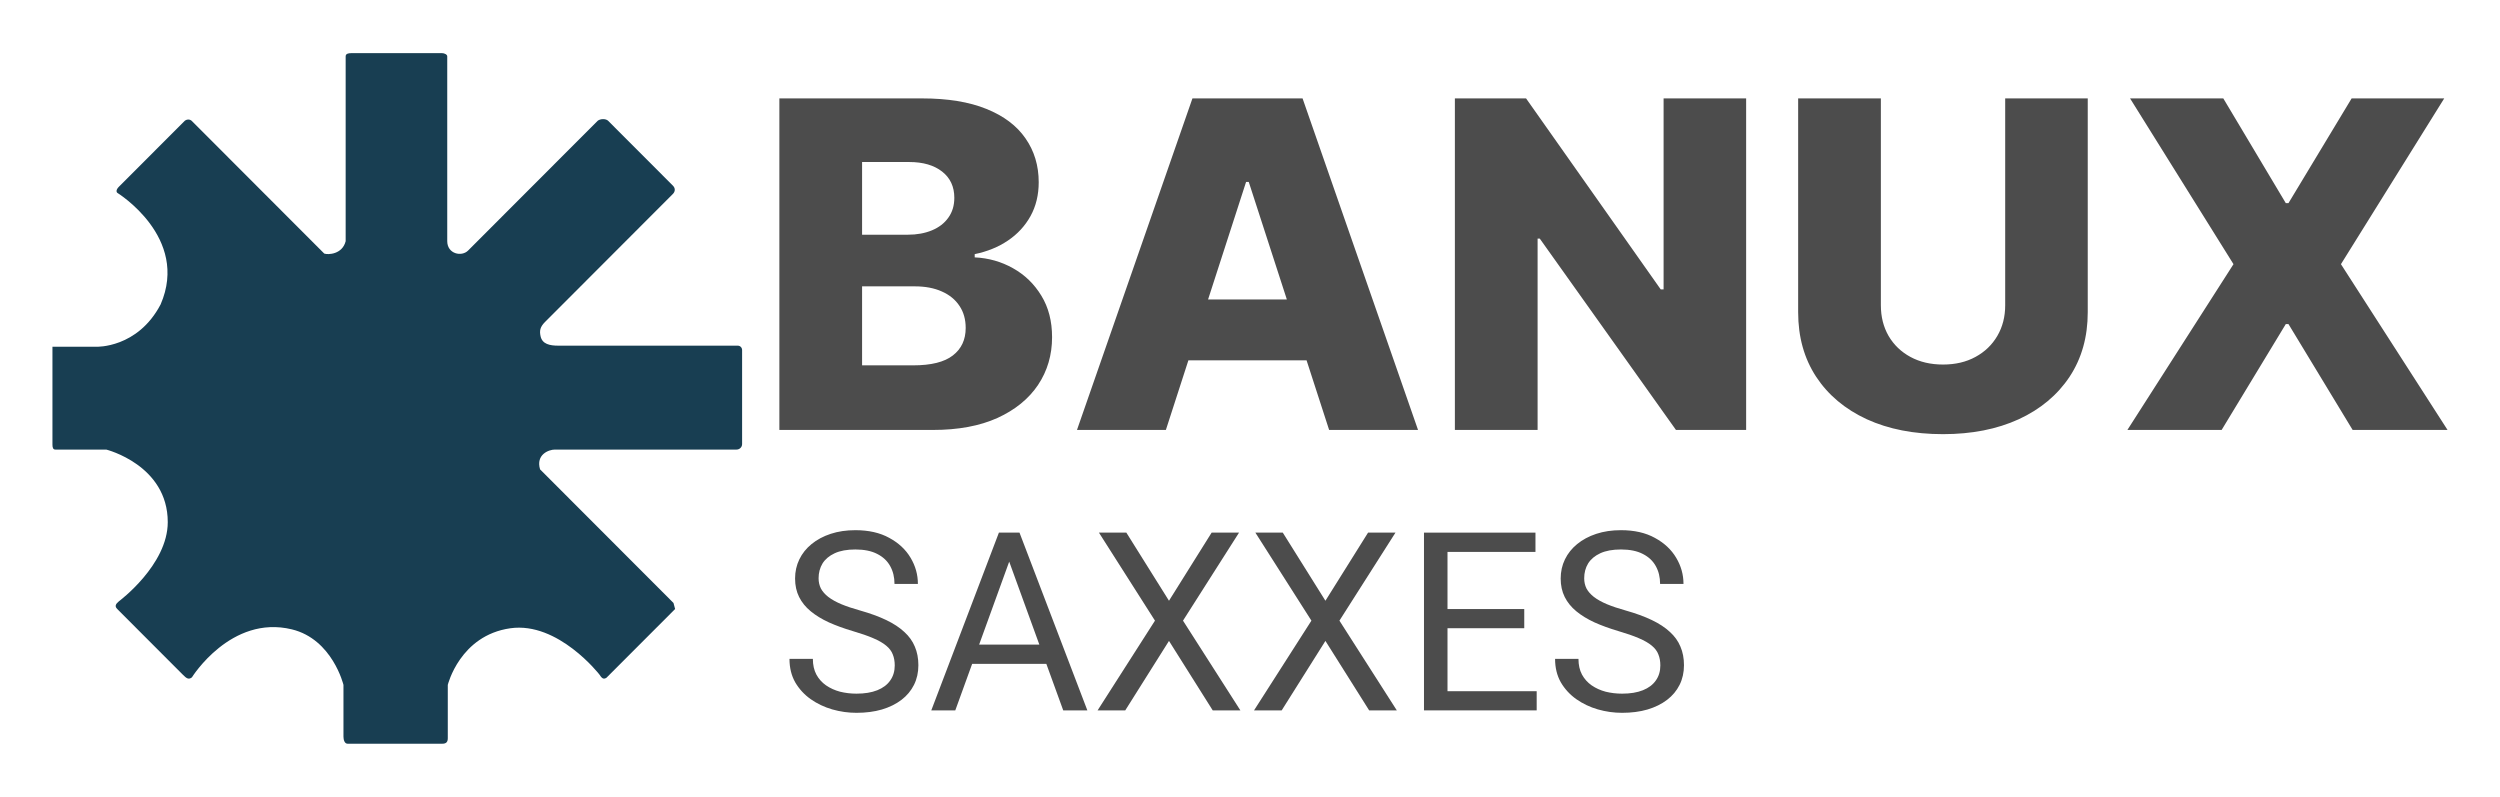
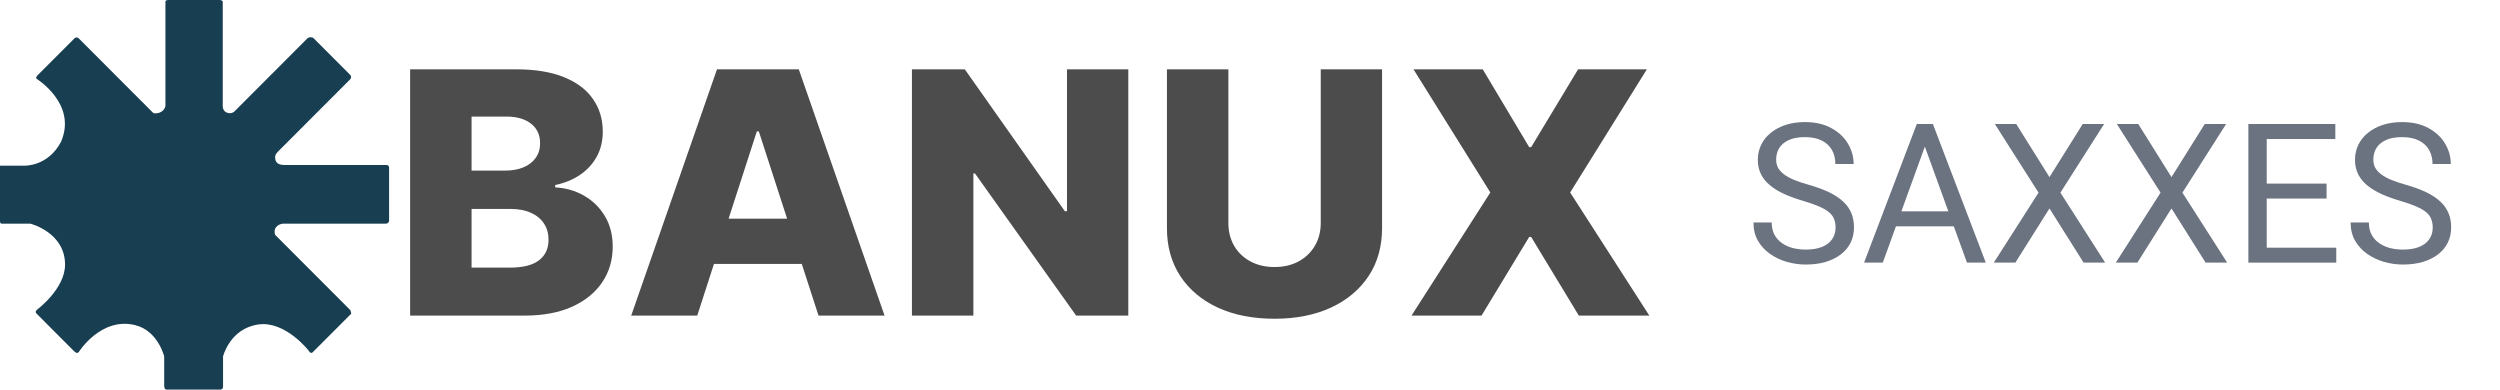
- <svg xmlns="http://www.w3.org/2000/svg" width="1600" height="510" viewBox="-12 -12 572 182" fill="none" preserveAspectRatio="xMidYMid meet">
-   <path d="M67.087 0.726C67.087 0.126 67.715 0 68.343 0H89.073C89.826 0 90.329 0.377 90.329 0.726V43.022C90.329 45.916 93.595 46.67 95.103 45.161L124.752 15.473C125.38 14.97 126.636 14.97 127.139 15.473L141.963 30.317C142.591 30.946 142.466 31.701 141.963 32.204L112.691 61.514C111.567 62.647 111.404 63.511 111.686 64.785C112.085 66.586 113.822 66.924 115.706 66.924H156.788C157.416 66.924 157.793 67.427 157.793 67.93V89.441C157.793 90.196 157.165 90.699 156.536 90.699H114.953C113.571 90.699 110.555 91.831 111.567 95.228L142.095 125.796L142.466 127.18L126.762 142.904C126.008 143.408 125.631 142.904 125.129 142.15C125.129 142.15 115.706 130.036 104.776 131.583C93.218 133.218 90.454 144.54 90.454 144.54V156.742C90.454 157.623 90.078 158 89.198 158H67.528C66.836 158 66.585 157.119 66.585 156.365V144.54C66.585 144.54 64.072 134.099 54.775 131.834C40.83 128.438 31.91 142.815 31.91 142.815C31.157 143.408 30.654 143.03 29.9 142.275L14.825 127.18C14.196 126.551 14.448 126.048 15.201 125.419C15.201 125.419 26.383 117.116 26.383 107.304C26.383 94.221 12.312 90.699 12.312 90.699H0.653C0.126 90.699 0 90.196 0 89.567V67.175H10.05C10.05 67.175 19.473 67.553 24.749 57.489C31.408 42.142 14.831 31.952 14.831 31.952C14.573 31.701 14.573 31.198 15.201 30.569L30.277 15.473C30.78 15.095 31.408 15.095 31.845 15.473L62.188 45.855C63.067 46.167 66.333 46.041 67.087 43.022V0.726Z" fill="#183E52" />
-   <path d="M166.319 86.209V10.352H198.97C204.832 10.352 209.739 11.154 213.69 12.759C217.666 14.364 220.648 16.611 222.636 19.501C224.65 22.39 225.657 25.736 225.657 29.538C225.657 32.428 225.032 35.008 223.783 37.28C222.534 39.527 220.814 41.391 218.622 42.873C216.43 44.354 213.893 45.391 211.013 45.984V46.725C214.174 46.873 217.092 47.7 219.769 49.206C222.47 50.713 224.637 52.812 226.268 55.503C227.9 58.17 228.715 61.331 228.715 64.986C228.715 69.06 227.645 72.702 225.504 75.912C223.363 79.098 220.266 81.616 216.213 83.468C212.16 85.296 207.241 86.209 201.455 86.209H166.319ZM185.244 71.43H196.943C201.047 71.43 204.068 70.677 206.005 69.171C207.967 67.665 208.949 65.566 208.949 62.874C208.949 60.923 208.477 59.244 207.534 57.837C206.591 56.405 205.253 55.306 203.52 54.54C201.786 53.75 199.709 53.355 197.288 53.355H185.244V71.43ZM185.244 41.539H195.72C197.785 41.539 199.62 41.206 201.226 40.539C202.831 39.873 204.08 38.91 204.972 37.65C205.89 36.391 206.349 34.872 206.349 33.094C206.349 30.551 205.418 28.551 203.558 27.094C201.697 25.637 199.186 24.908 196.026 24.908H185.244V41.539ZM254.752 86.209H234.412L260.831 10.352H286.027L312.446 86.209H292.105L273.715 29.464H273.104L254.752 86.209ZM252.037 56.355H294.553V70.282H252.037V56.355ZM387.517 10.352V86.209H371.459L340.299 42.428H339.802V86.209H320.876V10.352H337.164L367.979 54.059H368.63V10.352H387.517ZM446.788 10.352H465.675V59.281C465.675 64.936 464.285 69.862 461.508 74.06C458.729 78.233 454.855 81.468 449.884 83.765C444.914 86.037 439.141 87.172 432.565 87.172C425.912 87.172 420.101 86.037 415.13 83.765C410.161 81.468 406.299 78.233 403.546 74.06C400.793 69.862 399.417 64.936 399.417 59.281V10.352H418.342V57.689C418.342 60.306 418.928 62.64 420.101 64.689C421.298 66.739 422.968 68.344 425.11 69.504C427.251 70.665 429.736 71.245 432.565 71.245C435.394 71.245 437.866 70.665 439.982 69.504C442.124 68.344 443.792 66.739 444.991 64.689C446.189 62.64 446.788 60.306 446.788 57.689V10.352ZM496.691 10.352L510.99 34.316H511.602L526.054 10.352H547.236L523.608 48.281L548 86.209H526.284L511.602 61.985H510.99L496.309 86.209H474.746L499.023 48.281L475.358 10.352H496.691Z" fill="#4C4C4C" />
-   <path d="M192.716 140.093C192.716 139.143 192.568 138.305 192.27 137.579C191.992 136.834 191.49 136.164 190.765 135.568C190.059 134.972 189.074 134.404 187.81 133.864C186.565 133.324 184.985 132.775 183.071 132.216C181.064 131.62 179.252 130.959 177.636 130.233C176.019 129.488 174.634 128.641 173.482 127.691C172.33 126.741 171.447 125.652 170.834 124.423C170.221 123.194 169.914 121.788 169.914 120.205C169.914 118.622 170.239 117.16 170.89 115.819C171.54 114.478 172.469 113.315 173.677 112.328C174.904 111.322 176.363 110.54 178.054 109.981C179.745 109.423 181.631 109.143 183.712 109.143C186.76 109.143 189.343 109.73 191.462 110.903C193.599 112.058 195.225 113.575 196.34 115.456C197.455 117.318 198.013 119.311 198.013 121.434H192.661C192.661 119.907 192.335 118.557 191.685 117.383C191.034 116.192 190.05 115.261 188.73 114.59C187.411 113.901 185.738 113.557 183.712 113.557C181.798 113.557 180.219 113.845 178.974 114.423C177.729 115 176.799 115.782 176.186 116.769C175.591 117.756 175.294 118.883 175.294 120.149C175.294 121.005 175.471 121.788 175.824 122.495C176.195 123.184 176.762 123.827 177.524 124.423C178.305 125.019 179.29 125.568 180.479 126.071C181.687 126.573 183.127 127.058 184.8 127.523C187.104 128.175 189.092 128.901 190.765 129.702C192.438 130.503 193.813 131.406 194.891 132.411C195.987 133.398 196.795 134.525 197.316 135.791C197.855 137.039 198.124 138.454 198.124 140.037C198.124 141.695 197.79 143.194 197.121 144.534C196.452 145.875 195.495 147.02 194.249 147.97C193.004 148.92 191.508 149.655 189.761 150.177C188.033 150.68 186.1 150.931 183.963 150.931C182.086 150.931 180.237 150.67 178.416 150.149C176.614 149.628 174.969 148.845 173.482 147.803C172.014 146.76 170.834 145.475 169.942 143.948C169.069 142.402 168.632 140.614 168.632 138.585H173.984C173.984 139.981 174.253 141.182 174.792 142.188C175.331 143.175 176.065 143.994 176.994 144.646C177.942 145.298 179.011 145.782 180.2 146.099C181.408 146.397 182.663 146.546 183.963 146.546C185.84 146.546 187.429 146.285 188.73 145.763C190.031 145.242 191.016 144.497 191.685 143.529C192.372 142.56 192.716 141.415 192.716 140.093Z" fill="#4C4C4C" />
-   <path d="M220.006 113.305L206.57 150.372H201.079L216.55 109.702H220.09L220.006 113.305ZM231.268 150.372L217.804 113.305L217.721 109.702H221.261L236.787 150.372H231.268ZM230.571 135.316V139.73H207.769V135.316H230.571Z" fill="#4C4C4C" />
-   <path d="M245.708 109.702L255.464 125.289L265.221 109.702H271.493L258.67 129.842L271.799 150.372H265.471L255.464 134.479L245.457 150.372H239.129L252.258 129.842L239.436 109.702H245.708Z" fill="#4C4C4C" />
-   <path d="M281.5 109.702L291.256 125.289L301.013 109.702H307.285L294.462 129.842L307.591 150.372H301.264L291.256 134.479L281.249 150.372H274.921L288.051 129.842L275.228 109.702H281.5Z" fill="#4C4C4C" />
-   <path d="M339.592 145.987V150.372H318.1V145.987H339.592ZM319.188 109.702V150.372H313.808V109.702H319.188ZM336.749 127.188V131.573H318.1V127.188H336.749ZM339.314 109.702V114.115H318.1V109.702H339.314Z" fill="#4C4C4C" />
-   <path d="M367.886 140.093C367.886 139.143 367.737 138.305 367.44 137.579C367.161 136.834 366.66 136.164 365.935 135.568C365.229 134.972 364.244 134.404 362.98 133.864C361.735 133.324 360.155 132.775 358.241 132.216C356.234 131.62 354.422 130.959 352.805 130.233C351.189 129.488 349.804 128.641 348.652 127.691C347.5 126.741 346.617 125.652 346.004 124.423C345.391 123.194 345.084 121.788 345.084 120.205C345.084 118.622 345.409 117.16 346.06 115.819C346.71 114.478 347.639 113.315 348.847 112.328C350.074 111.322 351.532 110.54 353.224 109.981C354.915 109.423 356.801 109.143 358.882 109.143C361.93 109.143 364.513 109.73 366.632 110.903C368.769 112.058 370.395 113.575 371.51 115.456C372.625 117.318 373.182 119.311 373.182 121.434H367.83C367.83 119.907 367.505 118.557 366.855 117.383C366.204 116.192 365.219 115.261 363.9 114.59C362.58 113.901 360.908 113.557 358.882 113.557C356.968 113.557 355.389 113.845 354.143 114.423C352.898 115 351.969 115.782 351.356 116.769C350.761 117.756 350.464 118.883 350.464 120.149C350.464 121.005 350.64 121.788 350.994 122.495C351.365 123.184 351.932 123.827 352.694 124.423C353.474 125.019 354.459 125.568 355.649 126.071C356.857 126.573 358.297 127.058 359.969 127.523C362.274 128.175 364.262 128.901 365.935 129.702C367.607 130.503 368.983 131.406 370.06 132.411C371.157 133.398 371.965 134.525 372.486 135.791C373.025 137.039 373.294 138.454 373.294 140.037C373.294 141.695 372.959 143.194 372.29 144.534C371.621 145.875 370.664 147.02 369.419 147.97C368.174 148.92 366.678 149.655 364.931 150.177C363.203 150.68 361.27 150.931 359.133 150.931C357.256 150.931 355.407 150.67 353.586 150.149C351.783 149.628 350.139 148.845 348.652 147.803C347.184 146.76 346.004 145.475 345.112 143.948C344.238 142.402 343.802 140.614 343.802 138.585H349.154C349.154 139.981 349.423 141.182 349.962 142.188C350.501 143.175 351.235 143.994 352.164 144.646C353.112 145.298 354.181 145.782 355.37 146.099C356.578 146.397 357.832 146.546 359.133 146.546C361.01 146.546 362.599 146.285 363.9 145.763C365.201 145.242 366.186 144.497 366.855 143.529C367.542 142.56 367.886 141.415 367.886 140.093Z" fill="#4C4C4C" />
+ <svg xmlns="http://www.w3.org/2000/svg" viewBox="0 0 770 120" width="770" height="120" fill="none" role="img" aria-label="BANUX SAXXES">
+   <g transform="translate(0 0) scale(0.7595)">
+     <path d="M67.087 0.726C67.087 0.126 67.715 0 68.343 0H89.073C89.826 0 90.329 0.377 90.329 0.726V43.022C90.329 45.916 93.595 46.67 95.103 45.161L124.752 15.473C125.38 14.97 126.636 14.97 127.139 15.473L141.963 30.317C142.591 30.946 142.466 31.701 141.963 32.204L112.691 61.514C111.567 62.647 111.404 63.511 111.686 64.785C112.085 66.586 113.822 66.924 115.706 66.924H156.788C157.416 66.924 157.793 67.427 157.793 67.93V89.441C157.793 90.196 157.165 90.699 156.536 90.699H114.953C113.571 90.699 110.555 91.831 111.567 95.228L142.095 125.796L142.466 127.18L126.762 142.904C126.008 143.408 125.631 142.904 125.129 142.15C125.129 142.15 115.706 130.036 104.776 131.583C93.218 133.218 90.454 144.54 90.454 144.54V156.742C90.454 157.623 90.078 158 89.198 158H67.528C66.836 158 66.585 157.119 66.585 156.365V144.54C66.585 144.54 64.072 134.099 54.775 131.834C40.83 128.438 31.91 142.815 31.91 142.815C31.157 143.408 30.654 143.03 29.9 142.275L14.825 127.18C14.196 126.551 14.448 126.048 15.201 125.419C15.201 125.419 26.383 117.116 26.383 107.304C26.383 94.221 12.312 90.699 12.312 90.699H0.653C0.126 90.699 0 90.196 0 89.567V67.175H10.05C10.05 67.175 19.473 67.553 24.749 57.489C31.408 42.142 14.831 31.952 14.831 31.952C14.573 31.701 14.573 31.198 15.201 30.569L30.277 15.473C30.78 15.095 31.408 15.095 31.845 15.473L62.188 45.855C63.067 46.167 66.333 46.041 67.087 43.022V0.726Z" fill="#183E52" />
+   </g>
+   <g transform="translate(-40 11)">
+     <path d="M166.319 86.209V10.352H198.97C204.832 10.352 209.739 11.154 213.69 12.759C217.666 14.364 220.648 16.611 222.636 19.501C224.65 22.39 225.657 25.736 225.657 29.538C225.657 32.428 225.032 35.008 223.783 37.28C222.534 39.527 220.814 41.391 218.622 42.873C216.43 44.354 213.893 45.391 211.013 45.984V46.725C214.174 46.873 217.092 47.7 219.769 49.206C222.47 50.713 224.637 52.812 226.268 55.503C227.9 58.17 228.715 61.331 228.715 64.986C228.715 69.06 227.645 72.702 225.504 75.912C223.363 79.098 220.266 81.616 216.213 83.468C212.16 85.296 207.241 86.209 201.455 86.209H166.319ZM185.244 71.43H196.943C201.047 71.43 204.068 70.677 206.005 69.171C207.967 67.665 208.949 65.566 208.949 62.874C208.949 60.923 208.477 59.244 207.534 57.837C206.591 56.405 205.253 55.306 203.52 54.54C201.786 53.75 199.709 53.355 197.288 53.355H185.244V71.43ZM185.244 41.539H195.72C197.785 41.539 199.62 41.206 201.226 40.539C202.831 39.873 204.08 38.91 204.972 37.65C205.89 36.391 206.349 34.872 206.349 33.094C206.349 30.551 205.418 28.551 203.558 27.094C201.697 25.637 199.186 24.908 196.026 24.908H185.244V41.539ZM254.752 86.209H234.412L260.831 10.352H286.027L312.446 86.209H292.105L273.715 29.464H273.104L254.752 86.209ZM252.037 56.355H294.553V70.282H252.037V56.355ZM387.517 10.352V86.209H371.459L340.299 42.428H339.802V86.209H320.876V10.352H337.164L367.979 54.059H368.63V10.352H387.517ZM446.788 10.352H465.675V59.281C465.675 64.936 464.285 69.862 461.508 74.06C458.729 78.233 454.855 81.468 449.884 83.765C444.914 86.037 439.141 87.172 432.565 87.172C425.912 87.172 420.101 86.037 415.13 83.765C410.161 81.468 406.299 78.233 403.546 74.06C400.793 69.862 399.417 64.936 399.417 59.281V10.352H418.342V57.689C418.342 60.306 418.928 62.64 420.101 64.689C421.298 66.739 422.968 68.344 425.11 69.504C427.251 70.665 429.736 71.245 432.565 71.245C435.394 71.245 437.866 70.665 439.982 69.504C442.124 68.344 443.792 66.739 444.991 64.689C446.189 62.64 446.788 60.306 446.788 57.689V10.352ZM496.691 10.352L510.99 34.316H511.602L526.054 10.352H547.236L523.608 48.281L548 86.209H526.284L511.602 61.985H510.99L496.309 86.209H474.746L499.023 48.281L475.358 10.352H496.691Z" fill="#4C4C4C" />
+   </g>
+   <g transform="translate(363 -77) scale(1.05)">
+     <path d="M192.716 140.093C192.716 139.143 192.568 138.305 192.27 137.579C191.992 136.834 191.49 136.164 190.765 135.568C190.059 134.972 189.074 134.404 187.81 133.864C186.565 133.324 184.985 132.775 183.071 132.216C181.064 131.62 179.252 130.959 177.636 130.233C176.019 129.488 174.634 128.641 173.482 127.691C172.33 126.741 171.447 125.652 170.834 124.423C170.221 123.194 169.914 121.788 169.914 120.205C169.914 118.622 170.239 117.16 170.89 115.819C171.54 114.478 172.469 113.315 173.677 112.328C174.904 111.322 176.363 110.54 178.054 109.981C179.745 109.423 181.631 109.143 183.712 109.143C186.76 109.143 189.343 109.73 191.462 110.903C193.599 112.058 195.225 113.575 196.34 115.456C197.455 117.318 198.013 119.311 198.013 121.434H192.661C192.661 119.907 192.335 118.557 191.685 117.383C191.034 116.192 190.05 115.261 188.73 114.59C187.411 113.901 185.738 113.557 183.712 113.557C181.798 113.557 180.219 113.845 178.974 114.423C177.729 115 176.799 115.782 176.186 116.769C175.591 117.756 175.294 118.883 175.294 120.149C175.294 121.005 175.471 121.788 175.824 122.495C176.195 123.184 176.762 123.827 177.524 124.423C178.305 125.019 179.29 125.568 180.479 126.071C181.687 126.573 183.127 127.058 184.8 127.523C187.104 128.175 189.092 128.901 190.765 129.702C192.438 130.503 193.813 131.406 194.891 132.411C195.987 133.398 196.795 134.525 197.316 135.791C197.855 137.039 198.124 138.454 198.124 140.037C198.124 141.695 197.79 143.194 197.121 144.534C196.452 145.875 195.495 147.02 194.249 147.97C193.004 148.92 191.508 149.655 189.761 150.177C188.033 150.68 186.1 150.931 183.963 150.931C182.086 150.931 180.237 150.67 178.416 150.149C176.614 149.628 174.969 148.845 173.482 147.803C172.014 146.76 170.834 145.475 169.942 143.948C169.069 142.402 168.632 140.614 168.632 138.585H173.984C173.984 139.981 174.253 141.182 174.792 142.188C175.331 143.175 176.065 143.994 176.994 144.646C177.942 145.298 179.011 145.782 180.2 146.099C181.408 146.397 182.663 146.546 183.963 146.546C185.84 146.546 187.429 146.285 188.73 145.763C190.031 145.242 191.016 144.497 191.685 143.529C192.372 142.56 192.716 141.415 192.716 140.093Z" fill="#6B7280" />
+     <path d="M220.006 113.305L206.57 150.372H201.079L216.55 109.702H220.09L220.006 113.305ZM231.268 150.372L217.804 113.305L217.721 109.702H221.261L236.787 150.372H231.268ZM230.571 135.316V139.73H207.769V135.316H230.571Z" fill="#6B7280" />
+     <path d="M245.708 109.702L255.464 125.289L265.221 109.702H271.493L258.67 129.842L271.799 150.372H265.471L255.464 134.479L245.457 150.372H239.129L252.258 129.842L239.436 109.702H245.708Z" fill="#6B7280" />
+     <path d="M281.5 109.702L291.256 125.289L301.013 109.702H307.285L294.462 129.842L307.591 150.372H301.264L291.256 134.479L281.249 150.372H274.921L288.051 129.842L275.228 109.702H281.5Z" fill="#6B7280" />
+     <path d="M339.592 145.987V150.372H318.1V145.987H339.592ZM319.188 109.702V150.372H313.808V109.702H319.188ZM336.749 127.188V131.573H318.1V127.188H336.749ZM339.314 109.702V114.115H318.1V109.702H339.314Z" fill="#6B7280" />
+     <path d="M367.886 140.093C367.886 139.143 367.737 138.305 367.44 137.579C367.161 136.834 366.66 136.164 365.935 135.568C365.229 134.972 364.244 134.404 362.98 133.864C361.735 133.324 360.155 132.775 358.241 132.216C356.234 131.62 354.422 130.959 352.805 130.233C351.189 129.488 349.804 128.641 348.652 127.691C347.5 126.741 346.617 125.652 346.004 124.423C345.391 123.194 345.084 121.788 345.084 120.205C345.084 118.622 345.409 117.16 346.06 115.819C346.71 114.478 347.639 113.315 348.847 112.328C350.074 111.322 351.532 110.54 353.224 109.981C354.915 109.423 356.801 109.143 358.882 109.143C361.93 109.143 364.513 109.73 366.632 110.903C368.769 112.058 370.395 113.575 371.51 115.456C372.625 117.318 373.182 119.311 373.182 121.434H367.83C367.83 119.907 367.505 118.557 366.855 117.383C366.204 116.192 365.219 115.261 363.9 114.59C362.58 113.901 360.908 113.557 358.882 113.557C356.968 113.557 355.389 113.845 354.143 114.423C352.898 115 351.969 115.782 351.356 116.769C350.761 117.756 350.464 118.883 350.464 120.149C350.464 121.005 350.64 121.788 350.994 122.495C351.365 123.184 351.932 123.827 352.694 124.423C353.474 125.019 354.459 125.568 355.649 126.071C356.857 126.573 358.297 127.058 359.969 127.523C362.274 128.175 364.262 128.901 365.935 129.702C367.607 130.503 368.983 131.406 370.06 132.411C371.157 133.398 371.965 134.525 372.486 135.791C373.025 137.039 373.294 138.454 373.294 140.037C373.294 141.695 372.959 143.194 372.29 144.534C371.621 145.875 370.664 147.02 369.419 147.97C368.174 148.92 366.678 149.655 364.931 150.177C363.203 150.68 361.27 150.931 359.133 150.931C357.256 150.931 355.407 150.67 353.586 150.149C351.783 149.628 350.139 148.845 348.652 147.803C347.184 146.76 346.004 145.475 345.112 143.948C344.238 142.402 343.802 140.614 343.802 138.585H349.154C349.154 139.981 349.423 141.182 349.962 142.188C350.501 143.175 351.235 143.994 352.164 144.646C353.112 145.298 354.181 145.782 355.37 146.099C356.578 146.397 357.832 146.546 359.133 146.546C361.01 146.546 362.599 146.285 363.9 145.763C365.201 145.242 366.186 144.497 366.855 143.529C367.542 142.56 367.886 141.415 367.886 140.093Z" fill="#6B7280" />
+   </g>
</svg>
